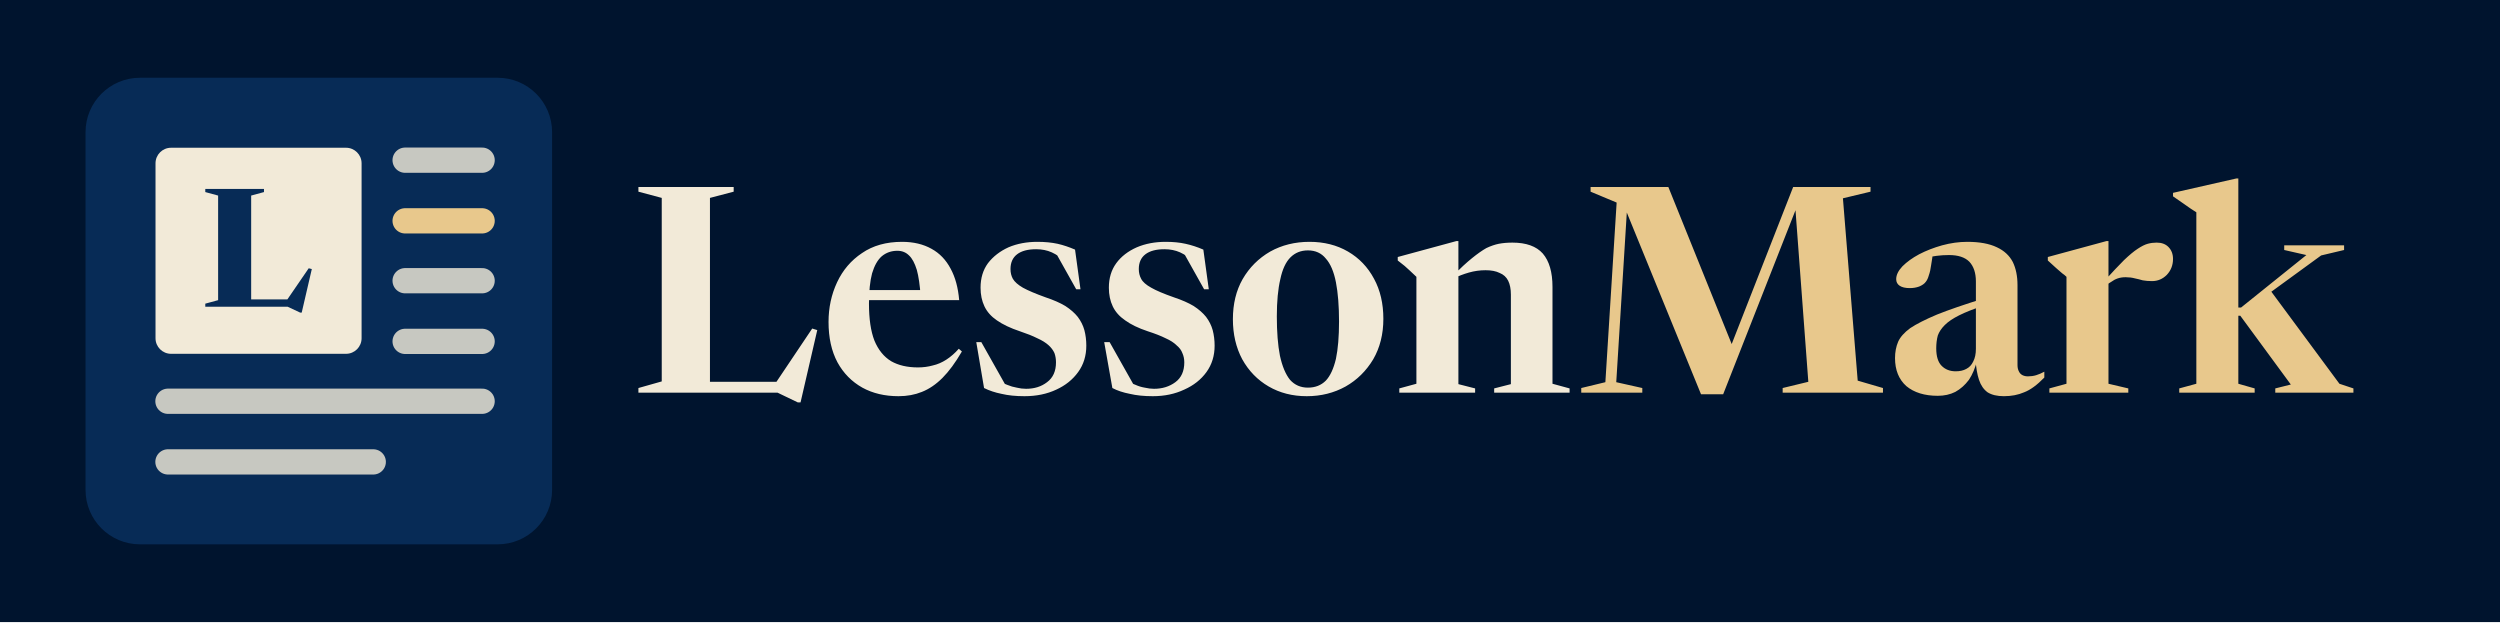
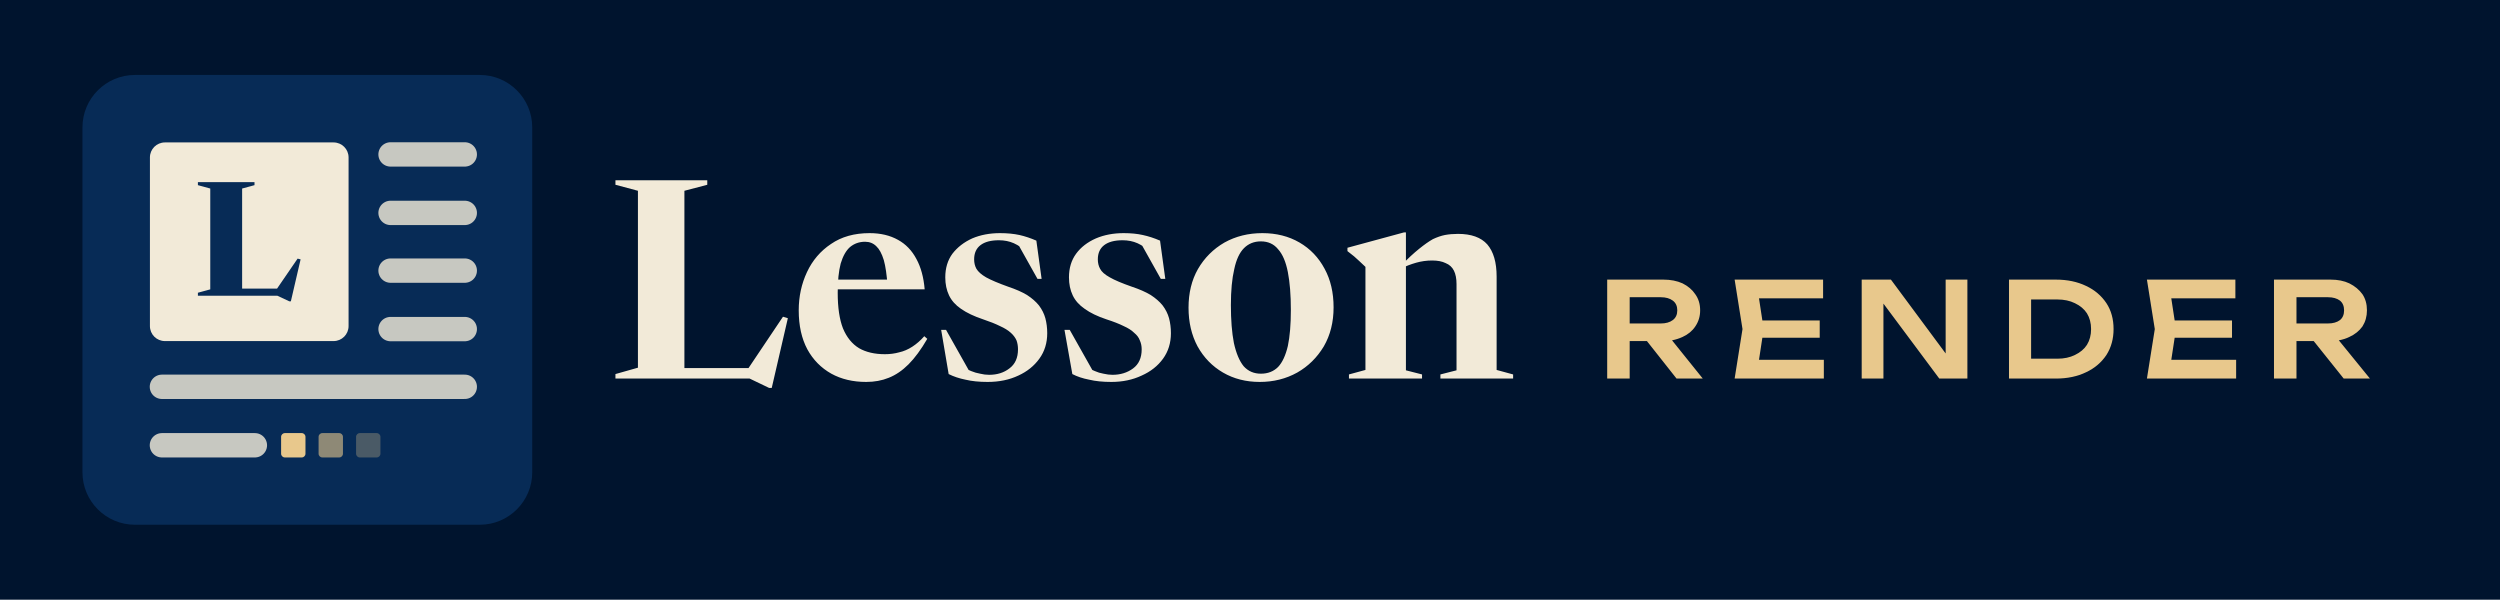
- <svg xmlns="http://www.w3.org/2000/svg" viewBox="0 0 643 160" width="643" height="160">
-   <rect width="643" height="160" fill="#00142e" />
+ <svg xmlns="http://www.w3.org/2000/svg" viewBox="0 0 667 160" width="667" height="160">
+   <rect width="667" height="160" fill="#00142e" />
  <g transform="translate(22,20)">
    <rect width="120" height="120" rx="14" fill="#072b56" />
-     <rect x="18" y="18" width="53.0" height="53.0" rx="4" fill="#f2ead8" />
+     <rect x="18" y="18" width="53" height="53" rx="4" fill="#f2ead8" />
    <path d="M55.6 60.4H55.2L52 58.9H37.9V57H54.7L51.3 57.9L57.4 49L58.2 49.2ZM42.6 30.3V58.9H30.8V58.1L34.1 57.2V30.3L30.8 29.4V28.6H45.9V29.4Z" fill="#072b56" />
-     <path d="M82.2 21.2H102.0" stroke="#f2ead8" stroke-width="6.5" stroke-linecap="round" opacity="0.82" />
-     <path d="M82.2 36.8H102.0" stroke="#e8c88c" stroke-width="6.5" stroke-linecap="round" />
-     <path d="M82.2 52.2H102.0" stroke="#f2ead8" stroke-width="6.5" stroke-linecap="round" opacity="0.82" />
-     <path d="M82.2 67.8H102.0" stroke="#f2ead8" stroke-width="6.5" stroke-linecap="round" opacity="0.82" />
-     <path d="M21.2 83.2H102.0" stroke="#f2ead8" stroke-width="6.5" stroke-linecap="round" opacity="0.82" />
-     <path d="M21.2 98.8H74.0" stroke="#f2ead8" stroke-width="6.5" stroke-linecap="round" opacity="0.82" />
+     <path d="M82.2 21.2H102M82.2 36.8H102M82.2 52.2H102M82.2 67.8H102M21.2 83.2H102M21.2 98.8H46" stroke="#f2ead8" stroke-width="6.5" stroke-linecap="round" opacity="0.82" />
+     <rect x="53" y="95.55" width="6.5" height="6.5" rx="1" fill="#e8c88c" />
+     <rect x="63" y="95.55" width="6.5" height="6.5" rx="1" fill="#e8c88c" opacity="0.6" />
+     <rect x="73" y="95.55" width="6.5" height="6.5" rx="1" fill="#e8c88c" opacity="0.3" />
  </g>
  <path d="M205.9 103.5H205.2L200 101H175.3V98.2H204.7L198.9 99.4L208.9 84.5L210.2 84.9ZM182.6 50.9V101H164.2V99.8L170.2 98.1V50.9L164.2 49.3V48.1H188.7V49.3Z M232 62.2Q236.4 62.2 239.6 64Q242.7 65.7 244.5 69.1Q246.3 72.4 246.7 77.2H221.8V74.6H241.6L236.8 76.3Q236.5 71.9 235.8 69.4Q235 66.8 233.8 65.7Q232.6 64.5 230.8 64.5Q228.5 64.5 226.8 65.9Q225.2 67.3 224.3 70.3Q223.5 73.3 223.5 78.1Q223.5 84 224.9 87.6Q226.4 91.2 229.2 92.9Q232 94.5 236.1 94.5Q238.1 94.5 239.9 94Q241.7 93.6 243.4 92.5Q245.1 91.4 246.6 89.7L247.4 90.4Q244.9 94.7 242.4 97.2Q239.9 99.7 237.1 100.8Q234.4 101.9 231.1 101.9Q225.8 101.9 221.8 99.7Q217.7 97.4 215.4 93.2Q213.1 88.9 213.1 82.8Q213.1 77.3 215.3 72.6Q217.5 67.9 221.7 65.1Q225.9 62.2 232 62.2Z M266.8 62.2Q269.7 62.2 272 62.7Q274.2 63.2 276.5 64.2L277.9 74.4H276.8L271.2 64.4L274.4 67.6Q272.3 65.7 270.5 64.9Q268.7 64.1 266.5 64.1Q263.3 64.1 261.6 65.4Q259.9 66.7 259.9 69.2Q259.9 70.6 260.5 71.7Q261.2 72.9 263.1 74Q265.1 75.1 269 76.5Q272 77.5 274 78.7Q276 80 277.2 81.5Q278.4 83.1 278.9 84.9Q279.4 86.8 279.4 88.9Q279.4 92.8 277.3 95.7Q275.2 98.6 271.7 100.2Q268.1 101.9 263.5 101.9Q260.1 101.9 257.6 101.3Q255.1 100.8 253.1 99.8L251.1 88H252.4L259.1 99.9L257 97.9Q258 98.6 259.1 99Q260.3 99.5 261.5 99.7Q262.7 100 263.9 100Q267.1 100 269.3 98.3Q271.6 96.6 271.6 93.2Q271.6 91.9 271.2 90.8Q270.7 89.7 269.7 88.8Q268.6 87.8 266.8 87Q265 86.1 262.3 85.2Q258.7 84 256.4 82.4Q254.2 80.9 253.2 78.8Q252.2 76.7 252.2 74Q252.2 70.3 254.1 67.7Q256.1 65.1 259.4 63.6Q262.7 62.2 266.8 62.2Z M299.8 62.2Q302.7 62.2 304.9 62.7Q307.2 63.2 309.5 64.2L310.9 74.4H309.7L304.1 64.4L307.3 67.6Q305.3 65.7 303.5 64.9Q301.7 64.1 299.5 64.1Q296.3 64.1 294.6 65.4Q292.9 66.7 292.9 69.2Q292.9 70.6 293.5 71.7Q294.1 72.9 296.1 74Q298 75.1 302 76.5Q305 77.5 307 78.7Q309 80 310.2 81.5Q311.4 83.1 311.9 84.9Q312.4 86.8 312.4 88.9Q312.4 92.8 310.3 95.7Q308.2 98.6 304.6 100.2Q301 101.9 296.5 101.9Q293.1 101.9 290.6 101.3Q288 100.8 286.1 99.8L284 88H285.4L292.1 99.9L290 97.9Q291 98.6 292.1 99Q293.2 99.5 294.4 99.7Q295.7 100 296.8 100Q300 100 302.3 98.3Q304.6 96.6 304.6 93.2Q304.6 91.9 304.1 90.8Q303.7 89.7 302.6 88.8Q301.6 87.8 299.8 87Q298 86.1 295.2 85.2Q291.6 84 289.4 82.4Q287.2 80.9 286.2 78.8Q285.2 76.7 285.2 74Q285.2 70.3 287.1 67.7Q289 65.1 292.4 63.6Q295.7 62.2 299.8 62.2Z M336.4 99.7Q339.2 99.7 341 97.9Q342.7 96.1 343.6 92.3Q344.4 88.5 344.4 82.7Q344.4 76.7 343.6 72.6Q342.8 68.5 341 66.5Q339.3 64.4 336.4 64.4Q333.7 64.4 331.9 66.2Q330.1 68 329.3 71.8Q328.4 75.6 328.4 81.4Q328.4 87.4 329.2 91.5Q330.1 95.6 331.8 97.7Q333.6 99.7 336.4 99.7ZM336.1 101.9Q330.6 101.9 326.3 99.4Q322 96.9 319.5 92.4Q317.1 87.9 317.1 82.1Q317.1 76.2 319.6 71.8Q322.2 67.3 326.7 64.7Q331.2 62.2 336.8 62.2Q342.4 62.2 346.7 64.7Q351 67.2 353.4 71.7Q355.8 76.1 355.8 82Q355.8 87.9 353.2 92.4Q350.5 96.9 346.1 99.4Q341.6 101.9 336.1 101.9Z M375.1 70.3V98.8L379.4 99.9V101H359.9V99.9L364.3 98.7V71.2Q363.7 70.6 362.6 69.6Q361.5 68.5 359.5 67V66.1L374.6 62H375.1ZM384.3 99.9 388.6 98.8V75.8Q388.6 73.6 387.9 72.2Q387.2 70.8 385.7 70.2Q384.3 69.5 382.1 69.5Q379.9 69.5 377.8 70.1Q375.7 70.7 373.9 71.6L373.7 70.9Q376.5 68.1 378.6 66.4Q380.7 64.7 382.3 63.8Q384 63 385.5 62.7Q387.1 62.4 389 62.4Q394.3 62.4 396.8 65.2Q399.3 68.1 399.3 73.8V98.7L403.7 99.9V101H384.3Z" fill="#f2ead8" />
-   <path d="M477.8 97.9 484.3 99.8V101H458.5V99.8L465.1 98.2L461.7 52.7L462.3 52.8L443.2 101.4H437.5L417.9 53.4L418.5 53.3L415.7 98.3L422.4 99.8V101H406.7V99.8L412.9 98.3L415.8 52.1L409.1 49.3V48.1H429.1L446 90L444.8 90L461.2 48.1H481.1V49.3L474 51Z M510.1 76.8 510.2 78.6Q506.3 79.9 503.9 81.1Q501.5 82.3 500.2 83.6Q498.9 84.9 498.4 86.3Q498 87.8 498 89.6Q498 92.7 499.4 94.1Q500.8 95.5 503 95.5Q504.6 95.5 505.7 94.9Q506.9 94.3 507.5 93Q508.2 91.7 508.2 89.7V72.4Q508.2 69.1 506.5 67.3Q504.8 65.6 501.3 65.6Q499.6 65.6 498.1 65.8Q496.5 66 495.5 66.3L497.2 64.4Q497 66.5 496.7 68.1Q496.5 69.7 496.1 70.8Q495.8 71.9 495.3 72.5Q494.8 73.2 493.6 73.7Q492.5 74.1 491.2 74.1Q489.5 74.1 488.6 73.5Q487.7 72.9 487.7 71.8Q487.7 70.2 489.3 68.5Q491 66.8 493.6 65.4Q496.3 64 499.5 63.1Q502.8 62.2 506 62.2Q510.7 62.2 513.6 63.6Q516.4 64.9 517.7 67.4Q518.9 69.9 518.9 73.3V93.9Q518.9 94.9 519.3 95.6Q519.6 96.2 520.2 96.5Q520.8 96.8 521.6 96.8Q522.7 96.8 523.7 96.5Q524.7 96.2 525.8 95.6V97.1Q523 100 520.6 100.9Q518.3 101.9 515.4 101.9Q512.8 101.9 511.2 100.9Q509.7 99.8 509 97.7Q508.3 95.6 508.1 92.4L508.5 92.7Q507.8 95.6 506.4 97.7Q504.9 99.7 502.9 100.8Q500.9 101.8 498.4 101.8Q493.3 101.8 490.3 99.3Q487.4 96.7 487.4 92.1Q487.4 89.8 488.2 87.9Q489 86.1 491.3 84.4Q493.7 82.8 498.2 80.9Q502.7 79.1 510.1 76.8Z M554.7 62.4Q556.6 62.4 557.7 63.5Q558.9 64.7 558.9 66.6Q558.9 69 557.3 70.7Q555.7 72.3 553.5 72.3Q552.2 72.3 551.1 72.1Q550.1 71.8 549.1 71.6Q548 71.3 546.7 71.3Q545.6 71.3 544.7 71.6Q543.8 71.9 543 72.5Q542.1 73 541.3 73.9L541.3 72.2Q544.3 68.9 546.3 66.9Q548.4 64.9 549.8 64Q551.3 63 552.4 62.7Q553.5 62.4 554.7 62.4ZM542.3 69.5V98.7L547.4 99.9V101H527.1V99.9L531.5 98.7V71.2Q531 70.7 530.4 70.3Q529.8 69.8 528.9 69Q528 68.2 526.7 67V66.1L541.8 62H542.3Z M579.7 78.3 583.8 74.5 601.7 98.7 605.3 99.9V101H585.2V99.9L589.2 98.9L576.2 81.2H573.3V79.1H576.4L593.2 65.6L587.5 64.3V63.1H602.9V64.3L597 65.7ZM575.7 98.7 579.9 99.9V101H560.5V99.9L564.9 98.7V54.6Q564.4 54.3 563.5 53.7Q562.7 53.1 561.5 52.3Q560.3 51.5 558.9 50.5V49.6L575.2 45.9H575.7V52.9Z" fill="#e8c88c" />
+   <path d="M434.8 91V101H428.8V74.6H443.8Q446.7 74.6 448.9 75.6Q451.1 76.7 452.3 78.5Q453.6 80.3 453.6 82.8Q453.6 85.2 452.3 87.1Q451.1 88.9 448.9 89.9Q447.6 90.5 446.1 90.8L454.3 101H447.3L439.4 91ZM434.8 86.3H443.1Q445.1 86.3 446.3 85.4Q447.5 84.5 447.5 82.8Q447.5 81.1 446.3 80.2Q445.1 79.3 443.1 79.3H434.8ZM485.5 85.5V90.1H470.2L469.3 96H486.6V101H462.8L464.9 87.8L462.8 74.6H486.4V79.6H469.3L470.2 85.5ZM519.1 94.3V74.6H524.9V101H517.4L502.5 81V101H496.7V74.6H504.5ZM548.5 74.6Q553.1 74.6 556.6 76.3Q560 77.9 562 80.9Q563.9 83.8 563.9 87.8Q563.9 91.7 562 94.7Q560 97.7 556.6 99.3Q553.1 101 548.5 101H536V74.6ZM541.9 95.7H548.9Q551.6 95.7 553.6 94.7Q555.7 93.7 556.8 92Q557.9 90.2 557.9 87.8Q557.9 85.4 556.8 83.6Q555.7 81.9 553.6 80.9Q551.6 79.9 548.9 79.9H541.9ZM595.5 85.5V90.1H580.2L579.3 96H596.6V101H572.8L574.9 87.8L572.8 74.6H596.4V79.6H579.3L580.2 85.5ZM612.7 91V101H606.7V74.6H621.8Q624.7 74.6 626.8 75.6Q629 76.7 630.3 78.5Q631.5 80.3 631.5 82.8Q631.5 85.2 630.3 87.1Q629 88.9 626.8 89.9Q625.6 90.5 624 90.8L632.3 101H625.3L617.3 91ZM612.7 86.3H621.1Q623.1 86.3 624.3 85.4Q625.4 84.5 625.4 82.8Q625.4 81.1 624.3 80.2Q623.1 79.3 621.1 79.3H612.7Z" fill="#e8c88c" />
</svg>
